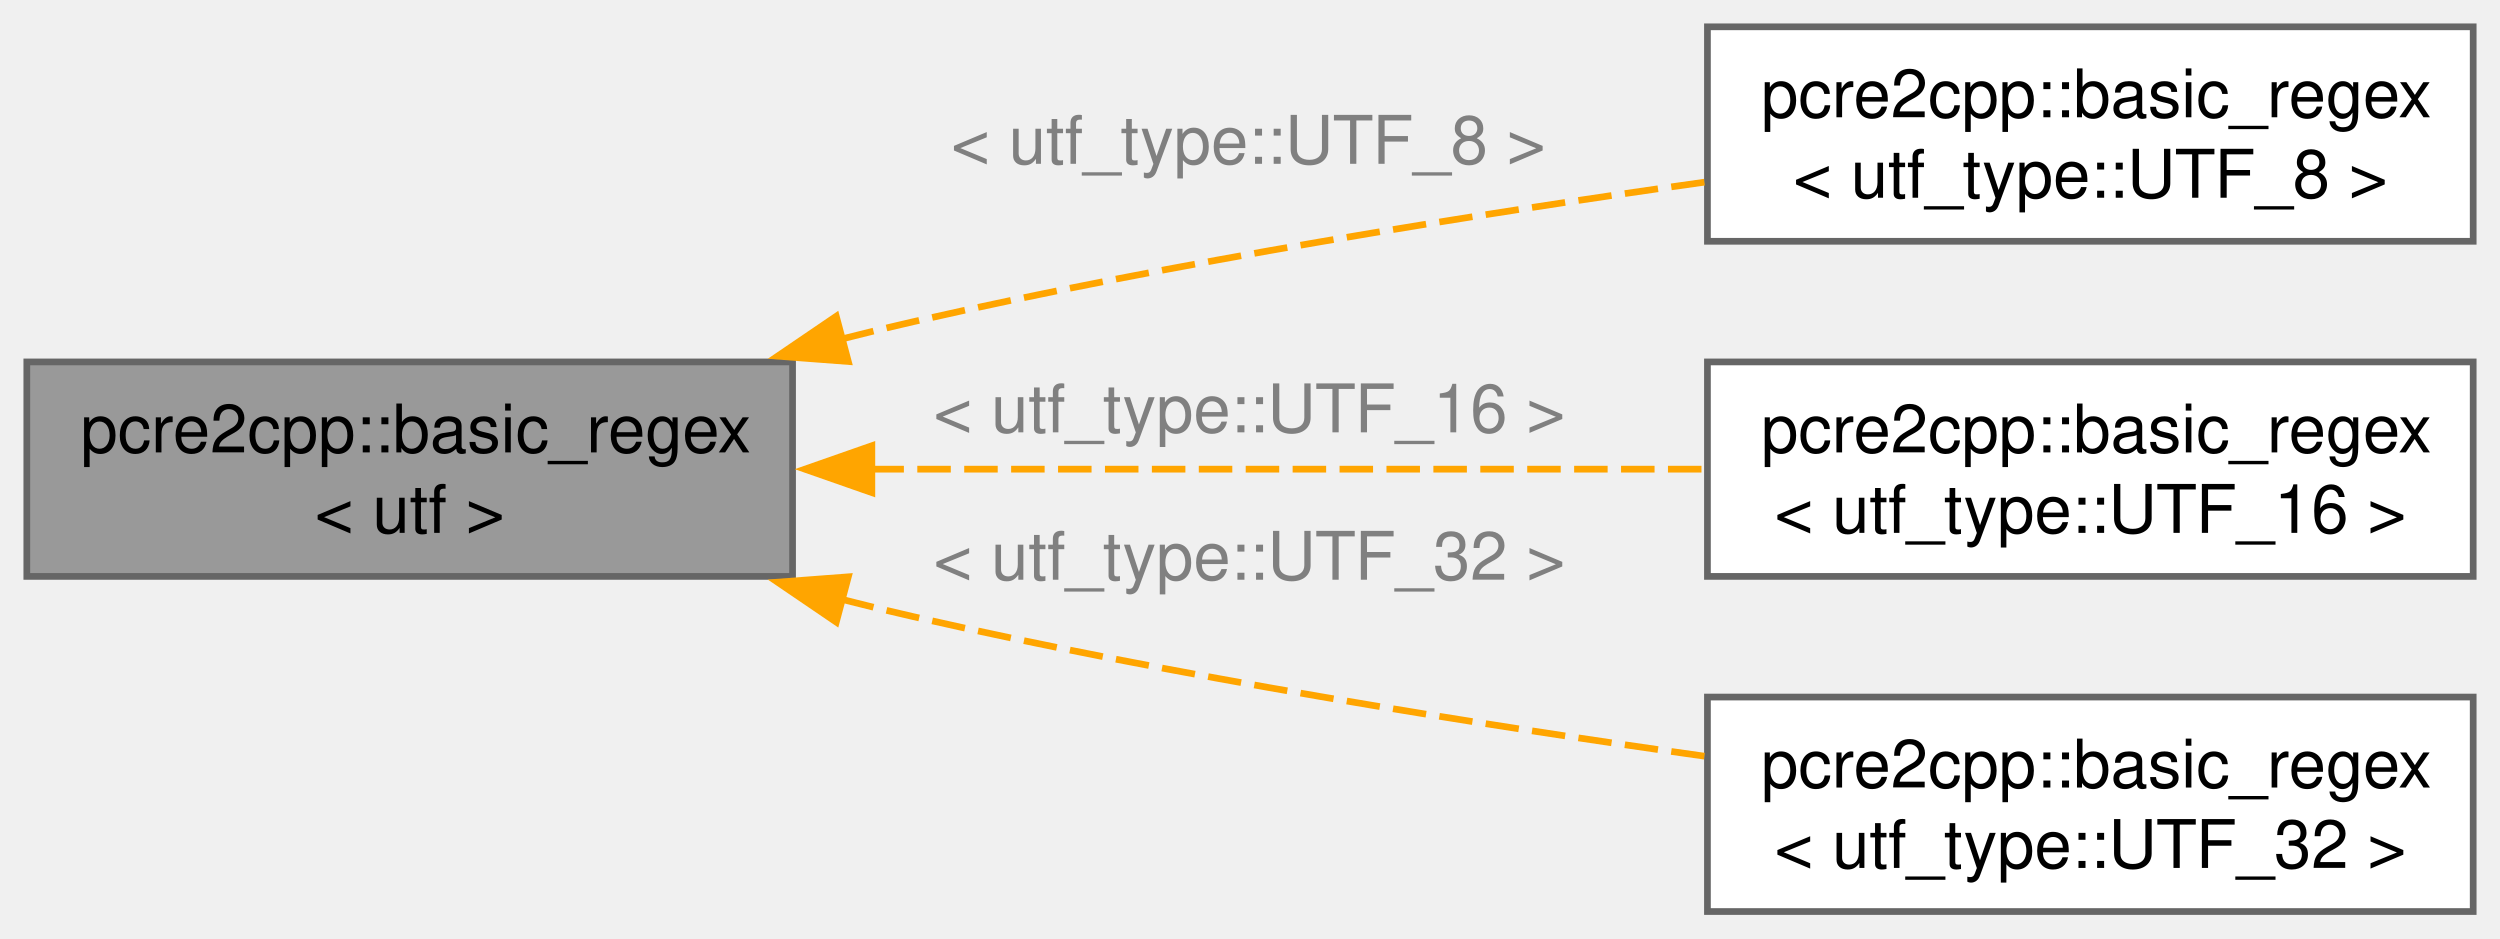
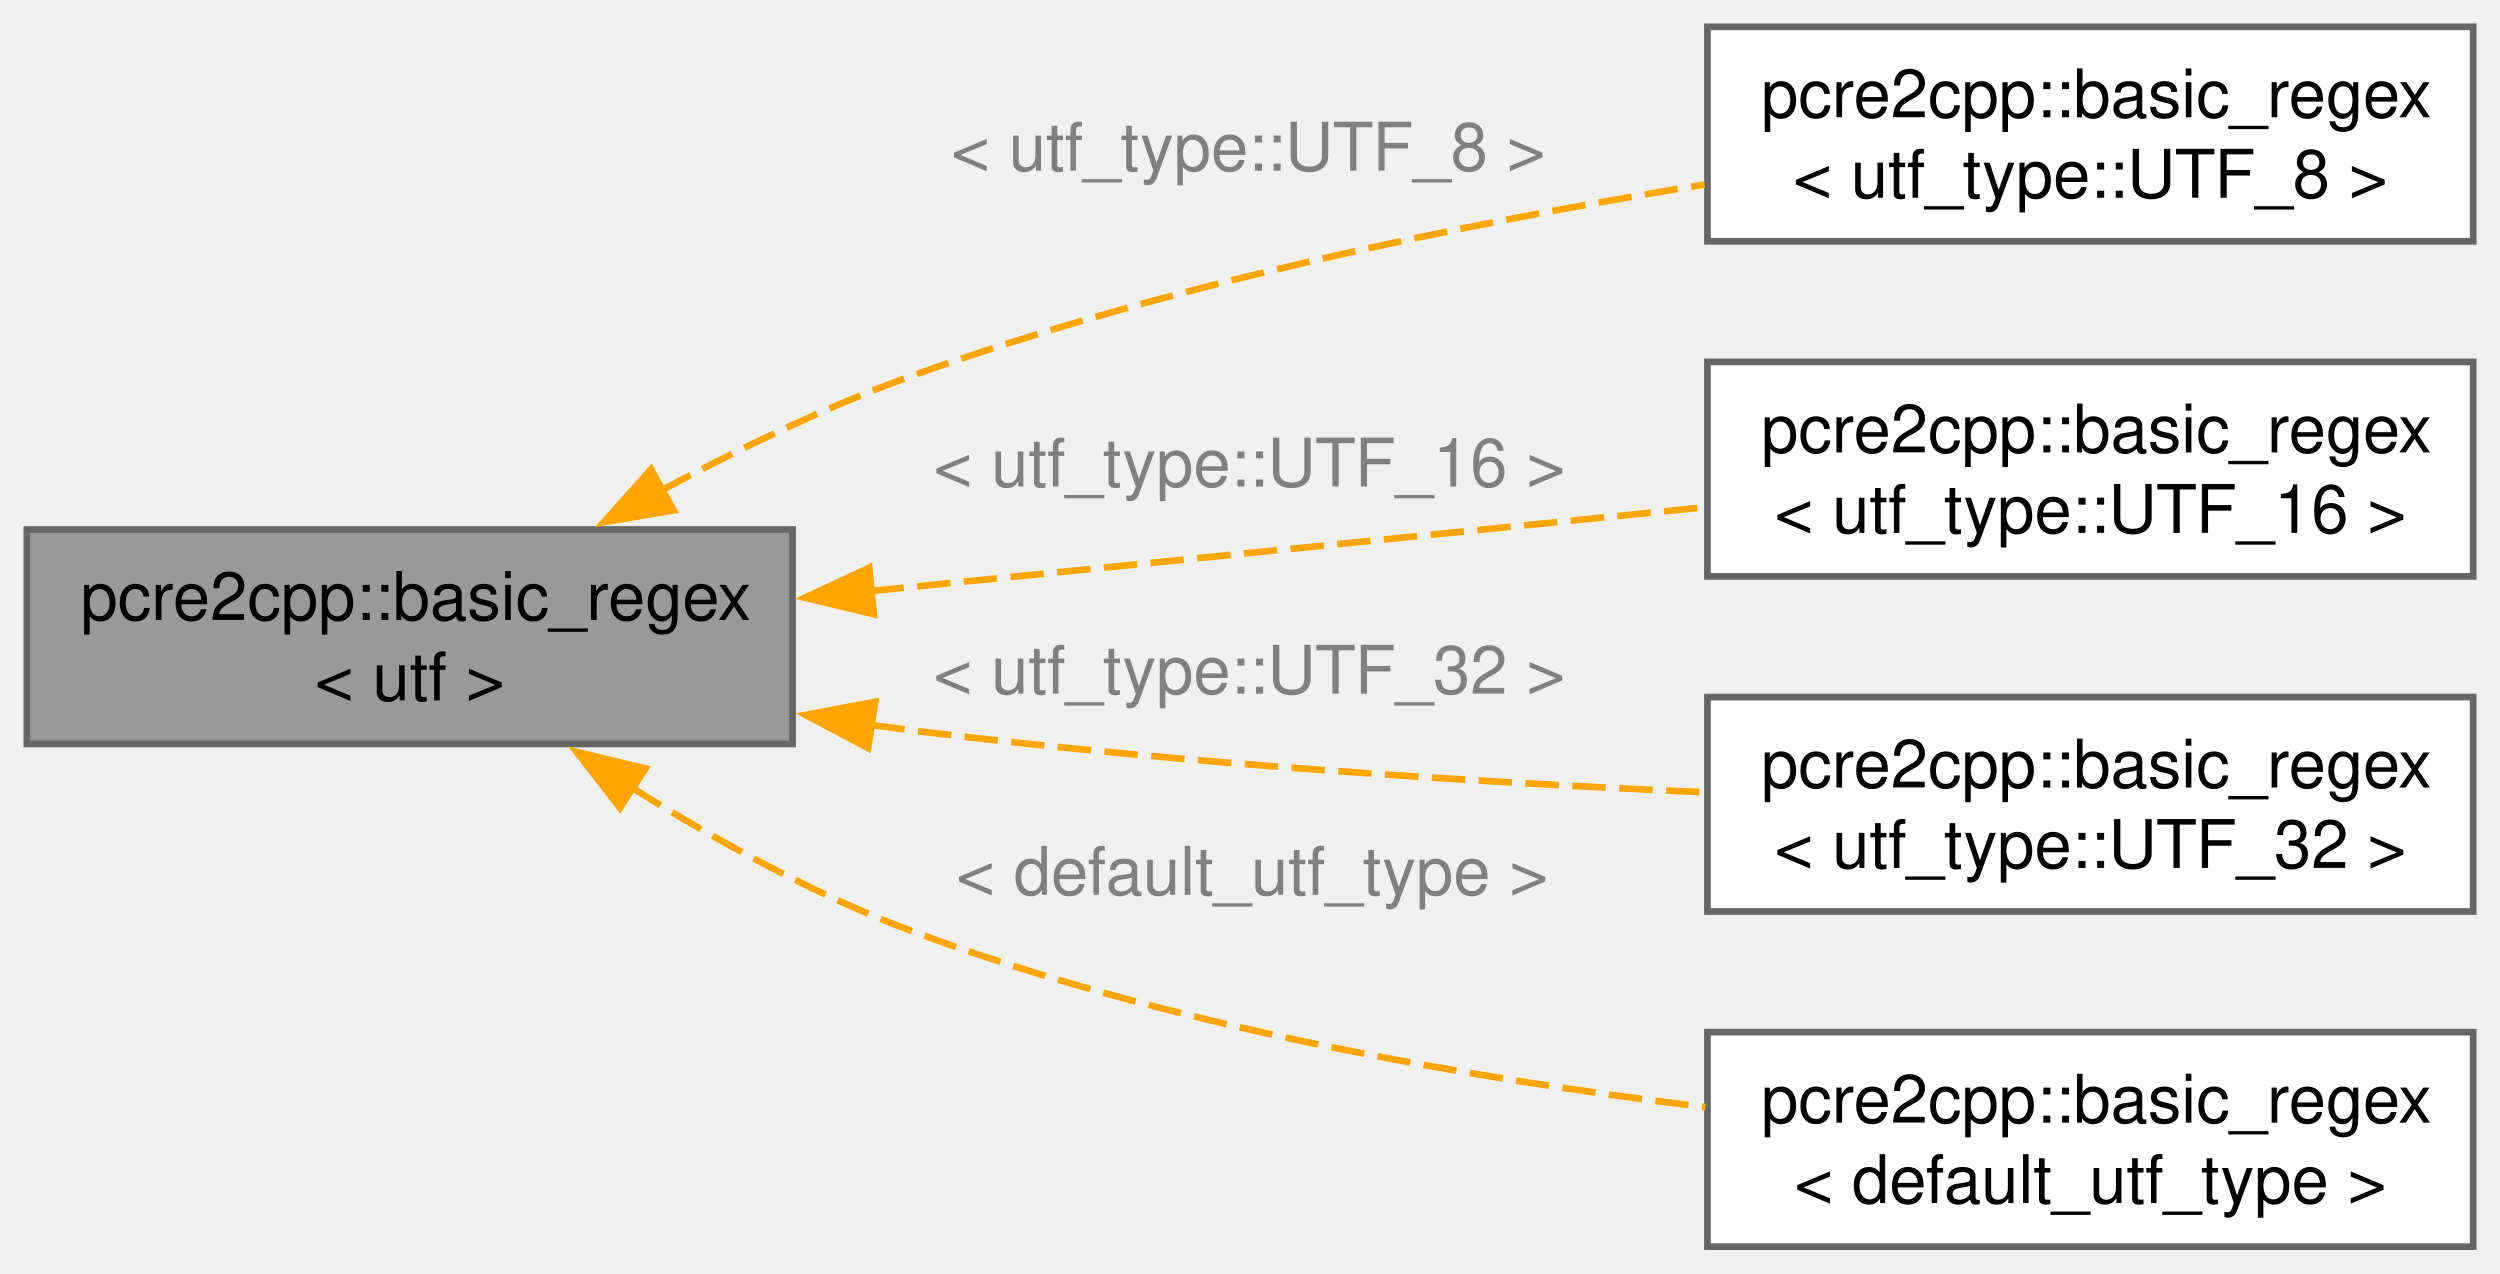
- <svg xmlns="http://www.w3.org/2000/svg" xmlns:xlink="http://www.w3.org/1999/xlink" width="373pt" height="140pt" viewBox="0.00 0.00 373.00 140.00">
-   <g id="graph0" class="graph" transform="scale(1 1) rotate(0) translate(4 136)">
+ <svg xmlns="http://www.w3.org/2000/svg" xmlns:xlink="http://www.w3.org/1999/xlink" width="373pt" height="190pt" viewBox="0.00 0.00 373.00 190.00">
+   <g id="graph0" class="graph" transform="scale(1 1) rotate(0) translate(4 186)">
    <g id="Node000001" class="node">
      <g id="a_Node000001">
        <a xlink:title="Basic PCRE2 Regex container.">
-           <polygon fill="#999999" stroke="#666666" points="114.25,-82 0,-82 0,-50 114.25,-50 114.25,-82" />
-           <text xml:space="preserve" text-anchor="start" x="8" y="-68.5" font-family="Helvetica,sans-Serif" font-size="10.00">pcre2cpp::basic_regex</text>
-           <text xml:space="preserve" text-anchor="middle" x="57.12" y="-56.5" font-family="Helvetica,sans-Serif" font-size="10.00">&lt; utf &gt;</text>
+           <polygon fill="#999999" stroke="#666666" points="114.25,-107 0,-107 0,-75 114.25,-75 114.25,-107" />
+           <text xml:space="preserve" text-anchor="start" x="8" y="-93.5" font-family="Helvetica,sans-Serif" font-size="10.00">pcre2cpp::basic_regex</text>
+           <text xml:space="preserve" text-anchor="middle" x="57.12" y="-81.5" font-family="Helvetica,sans-Serif" font-size="10.00">&lt; utf &gt;</text>
        </a>
      </g>
    </g>
    <g id="Node000002" class="node">
      <g id="a_Node000002">
        <a xlink:href="../../de/d88/classpcre2cpp_1_1basic__regex.html" target="_top" xlink:title=" ">
-           <polygon fill="white" stroke="#666666" points="365,-132 250.75,-132 250.75,-100 365,-100 365,-132" />
-           <text xml:space="preserve" text-anchor="start" x="258.75" y="-118.5" font-family="Helvetica,sans-Serif" font-size="10.00">pcre2cpp::basic_regex</text>
-           <text xml:space="preserve" text-anchor="middle" x="307.88" y="-106.5" font-family="Helvetica,sans-Serif" font-size="10.00">&lt; utf_type::UTF_8 &gt;</text>
+           <polygon fill="white" stroke="#666666" points="365,-182 250.75,-182 250.75,-150 365,-150 365,-182" />
+           <text xml:space="preserve" text-anchor="start" x="258.75" y="-168.5" font-family="Helvetica,sans-Serif" font-size="10.00">pcre2cpp::basic_regex</text>
+           <text xml:space="preserve" text-anchor="middle" x="307.88" y="-156.5" font-family="Helvetica,sans-Serif" font-size="10.00">&lt; utf_type::UTF_8 &gt;</text>
        </a>
      </g>
    </g>
    <g id="edge1_Node000001_Node000002" class="edge">
      <g id="a_edge1_Node000001_Node000002">
        <a xlink:title=" ">
-           <path fill="none" stroke="orange" stroke-dasharray="5,2" d="M121.47,-85.39C125.1,-86.32 128.72,-87.2 132.25,-88 171.32,-96.89 215.94,-103.99 250.29,-108.82" />
-           <polygon fill="orange" stroke="orange" points="122.57,-82.06 112.01,-82.86 120.77,-88.82 122.57,-82.06" />
+           <path fill="none" stroke="orange" stroke-dasharray="5,2" d="M94.6,-112.79C106.31,-119.07 119.54,-125.45 132.25,-130 170.57,-143.72 215.6,-152.84 250.33,-158.47" />
+           <polygon fill="orange" stroke="orange" points="96.52,-109.86 86.07,-108.08 93.13,-115.98 96.52,-109.86" />
        </a>
      </g>
-       <text xml:space="preserve" text-anchor="start" x="137.88" y="-111.56" font-family="Helvetica,sans-Serif" font-size="10.00" fill="grey">&lt; utf_type::UTF_8 &gt;</text>
+       <text xml:space="preserve" text-anchor="start" x="137.88" y="-160.54" font-family="Helvetica,sans-Serif" font-size="10.00" fill="grey">&lt; utf_type::UTF_8 &gt;</text>
    </g>
    <g id="Node000003" class="node">
      <g id="a_Node000003">
        <a xlink:href="../../de/d88/classpcre2cpp_1_1basic__regex.html" target="_top" xlink:title=" ">
-           <polygon fill="white" stroke="#666666" points="365,-82 250.75,-82 250.75,-50 365,-50 365,-82" />
-           <text xml:space="preserve" text-anchor="start" x="258.75" y="-68.5" font-family="Helvetica,sans-Serif" font-size="10.00">pcre2cpp::basic_regex</text>
-           <text xml:space="preserve" text-anchor="middle" x="307.88" y="-56.5" font-family="Helvetica,sans-Serif" font-size="10.00">&lt; utf_type::UTF_16 &gt;</text>
+           <polygon fill="white" stroke="#666666" points="365,-132 250.75,-132 250.75,-100 365,-100 365,-132" />
+           <text xml:space="preserve" text-anchor="start" x="258.75" y="-118.5" font-family="Helvetica,sans-Serif" font-size="10.00">pcre2cpp::basic_regex</text>
+           <text xml:space="preserve" text-anchor="middle" x="307.88" y="-106.5" font-family="Helvetica,sans-Serif" font-size="10.00">&lt; utf_type::UTF_16 &gt;</text>
        </a>
      </g>
    </g>
    <g id="edge2_Node000001_Node000003" class="edge">
      <g id="a_edge2_Node000001_Node000003">
        <a xlink:title=" ">
-           <path fill="none" stroke="orange" stroke-dasharray="5,2" d="M125.86,-66C165,-66 213.65,-66 250.65,-66" />
-           <polygon fill="orange" stroke="orange" points="126.08,-62.5 116.08,-66 126.08,-69.5 126.08,-62.5" />
+           <path fill="none" stroke="orange" stroke-dasharray="5,2" d="M125.86,-97.81C165,-101.74 213.65,-106.63 250.65,-110.35" />
+           <polygon fill="orange" stroke="orange" points="126.38,-94.34 116.08,-96.82 125.68,-101.31 126.38,-94.34" />
        </a>
      </g>
-       <text xml:space="preserve" text-anchor="start" x="135.25" y="-71.5" font-family="Helvetica,sans-Serif" font-size="10.00" fill="grey">&lt; utf_type::UTF_16 &gt;</text>
+       <text xml:space="preserve" text-anchor="start" x="135.25" y="-113.41" font-family="Helvetica,sans-Serif" font-size="10.00" fill="grey">&lt; utf_type::UTF_16 &gt;</text>
    </g>
    <g id="Node000004" class="node">
      <g id="a_Node000004">
        <a xlink:href="../../de/d88/classpcre2cpp_1_1basic__regex.html" target="_top" xlink:title=" ">
-           <polygon fill="white" stroke="#666666" points="365,-32 250.75,-32 250.75,0 365,0 365,-32" />
-           <text xml:space="preserve" text-anchor="start" x="258.75" y="-18.5" font-family="Helvetica,sans-Serif" font-size="10.00">pcre2cpp::basic_regex</text>
-           <text xml:space="preserve" text-anchor="middle" x="307.88" y="-6.5" font-family="Helvetica,sans-Serif" font-size="10.00">&lt; utf_type::UTF_32 &gt;</text>
+           <polygon fill="white" stroke="#666666" points="365,-82 250.75,-82 250.75,-50 365,-50 365,-82" />
+           <text xml:space="preserve" text-anchor="start" x="258.75" y="-68.5" font-family="Helvetica,sans-Serif" font-size="10.00">pcre2cpp::basic_regex</text>
+           <text xml:space="preserve" text-anchor="middle" x="307.88" y="-56.5" font-family="Helvetica,sans-Serif" font-size="10.00">&lt; utf_type::UTF_32 &gt;</text>
        </a>
      </g>
    </g>
    <g id="edge3_Node000001_Node000004" class="edge">
      <g id="a_edge3_Node000001_Node000004">
        <a xlink:title=" ">
-           <path fill="none" stroke="orange" stroke-dasharray="5,2" d="M121.47,-46.61C125.1,-45.68 128.72,-44.8 132.25,-44 171.32,-35.11 215.94,-28.01 250.29,-23.18" />
-           <polygon fill="orange" stroke="orange" points="120.77,-43.18 112.01,-49.14 122.57,-49.94 120.77,-43.18" />
+           <path fill="none" stroke="orange" stroke-dasharray="5,2" d="M126.01,-77.83C128.11,-77.54 130.2,-77.26 132.25,-77 171.58,-72.07 216.19,-69.3 250.48,-67.78" />
+           <polygon fill="orange" stroke="orange" points="125.52,-74.37 116.17,-79.34 126.58,-81.29 125.52,-74.37" />
        </a>
      </g>
-       <text xml:space="preserve" text-anchor="start" x="135.25" y="-49.5" font-family="Helvetica,sans-Serif" font-size="10.00" fill="grey">&lt; utf_type::UTF_32 &gt;</text>
+       <text xml:space="preserve" text-anchor="start" x="135.25" y="-82.5" font-family="Helvetica,sans-Serif" font-size="10.00" fill="grey">&lt; utf_type::UTF_32 &gt;</text>
+     </g>
+     <g id="Node000005" class="node">
+       <g id="a_Node000005">
+         <a xlink:href="../../de/d88/classpcre2cpp_1_1basic__regex.html" target="_top" xlink:title=" ">
+           <polygon fill="white" stroke="#666666" points="365,-32 250.75,-32 250.75,0 365,0 365,-32" />
+           <text xml:space="preserve" text-anchor="start" x="258.75" y="-18.5" font-family="Helvetica,sans-Serif" font-size="10.00">pcre2cpp::basic_regex</text>
+           <text xml:space="preserve" text-anchor="middle" x="307.88" y="-6.5" font-family="Helvetica,sans-Serif" font-size="10.00">&lt; default_utf_type &gt;</text>
+         </a>
+       </g>
+     </g>
+     <g id="edge4_Node000001_Node000005" class="edge">
+       <g id="a_edge4_Node000001_Node000005">
+         <a xlink:title=" ">
+           <path fill="none" stroke="orange" stroke-dasharray="5,2" d="M90.29,-68.47C102.87,-60.6 117.75,-52.39 132.25,-47 170.35,-32.85 215.59,-25.05 250.47,-20.81" />
+           <polygon fill="orange" stroke="orange" points="88.5,-65.46 82.01,-73.83 92.31,-71.34 88.5,-65.46" />
+         </a>
+       </g>
+       <text xml:space="preserve" text-anchor="start" x="138.62" y="-52.5" font-family="Helvetica,sans-Serif" font-size="10.00" fill="grey">&lt; default_utf_type &gt;</text>
    </g>
  </g>
</svg>
